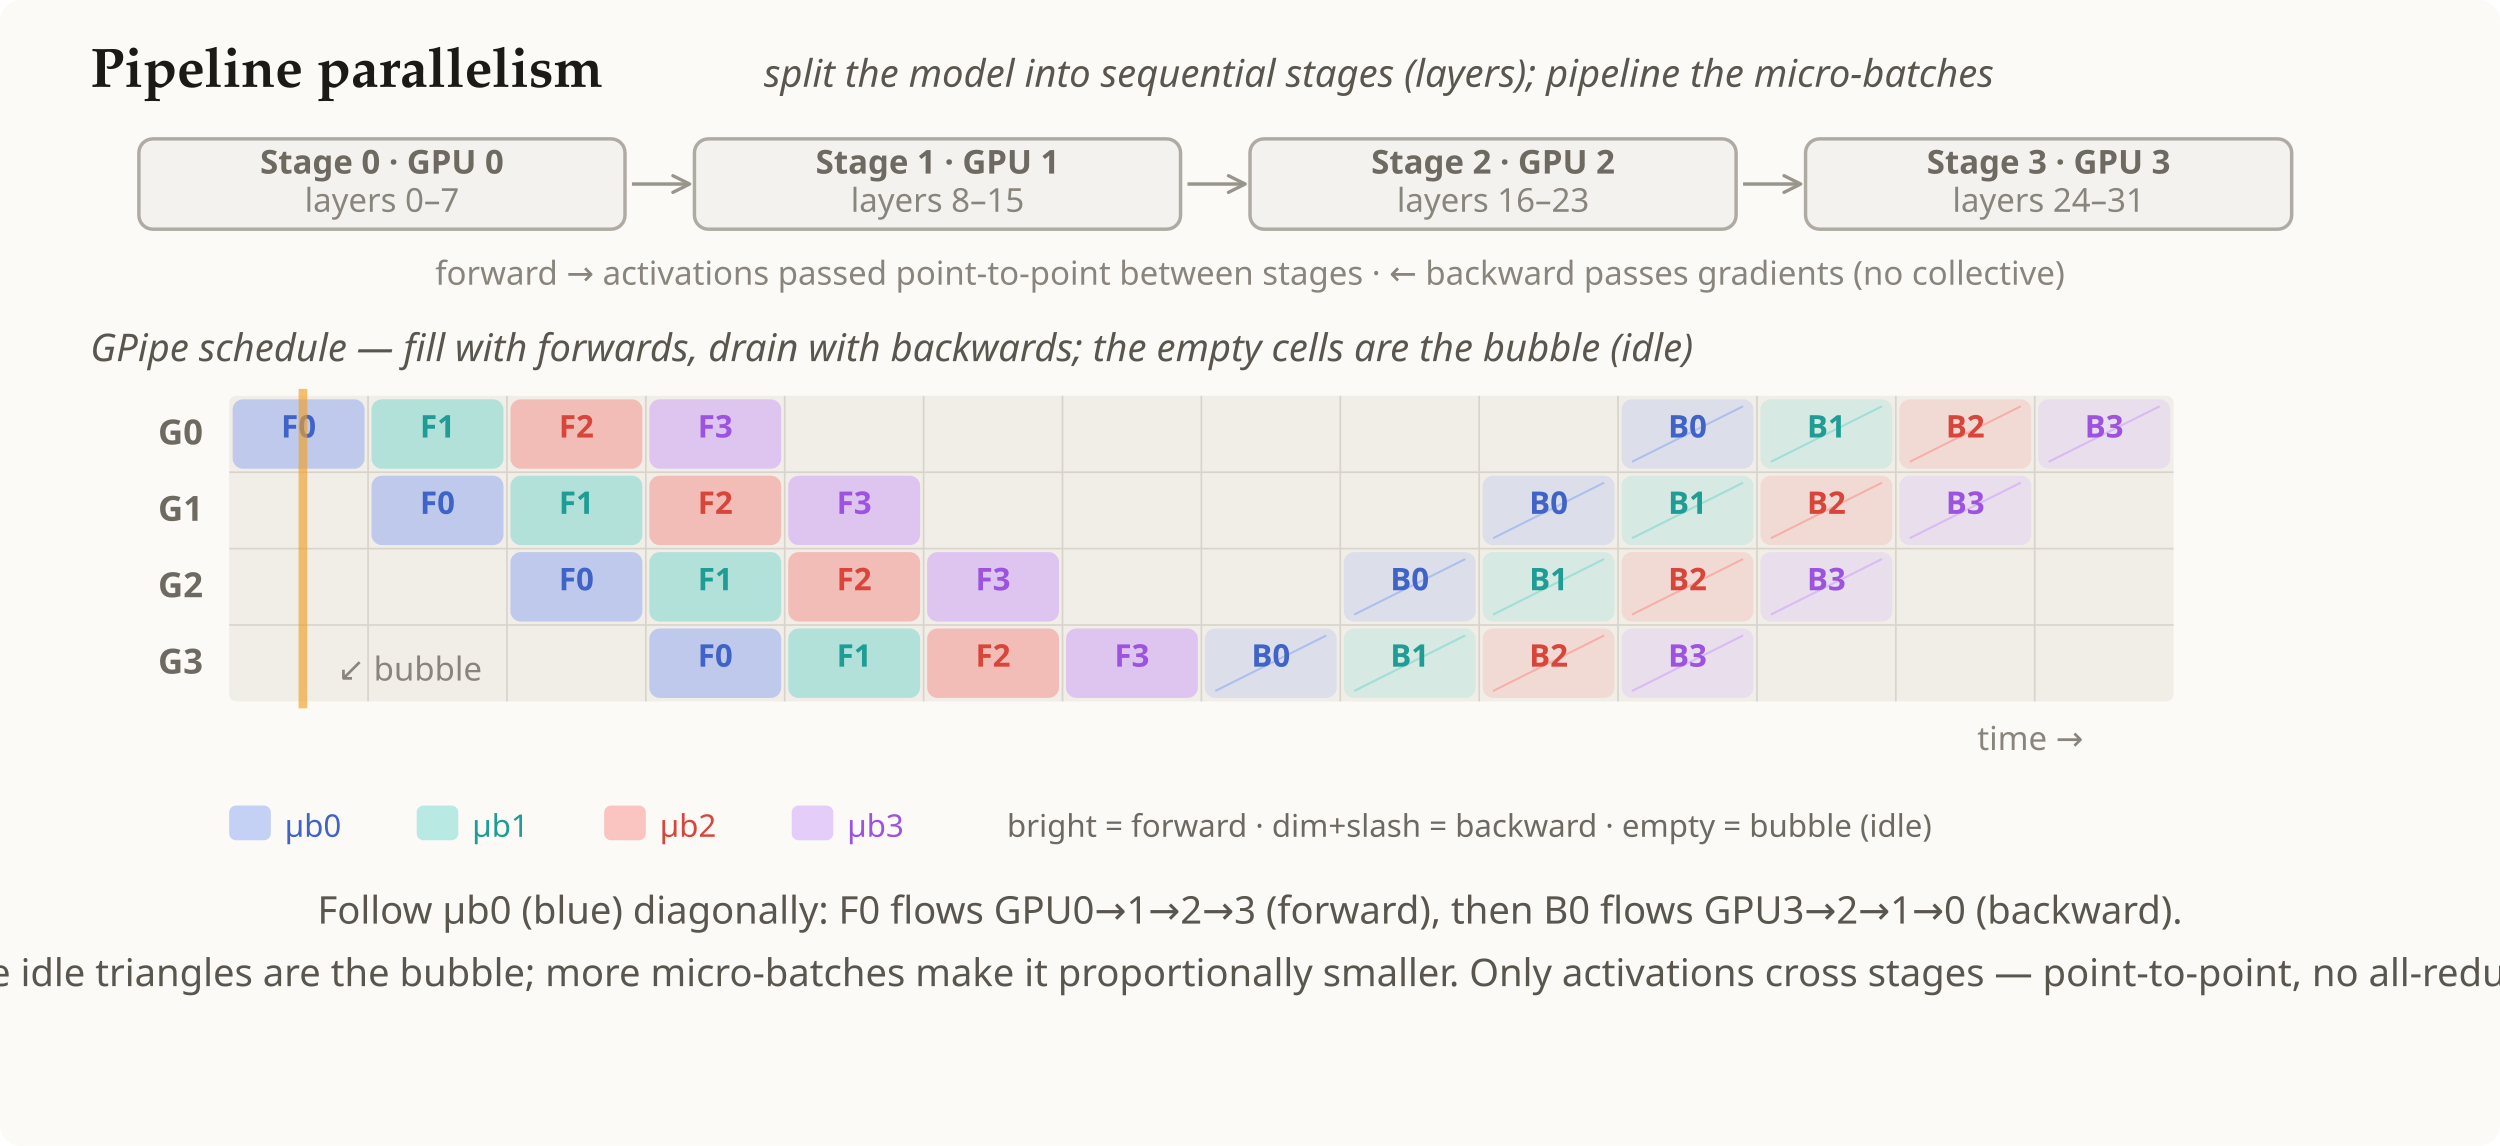
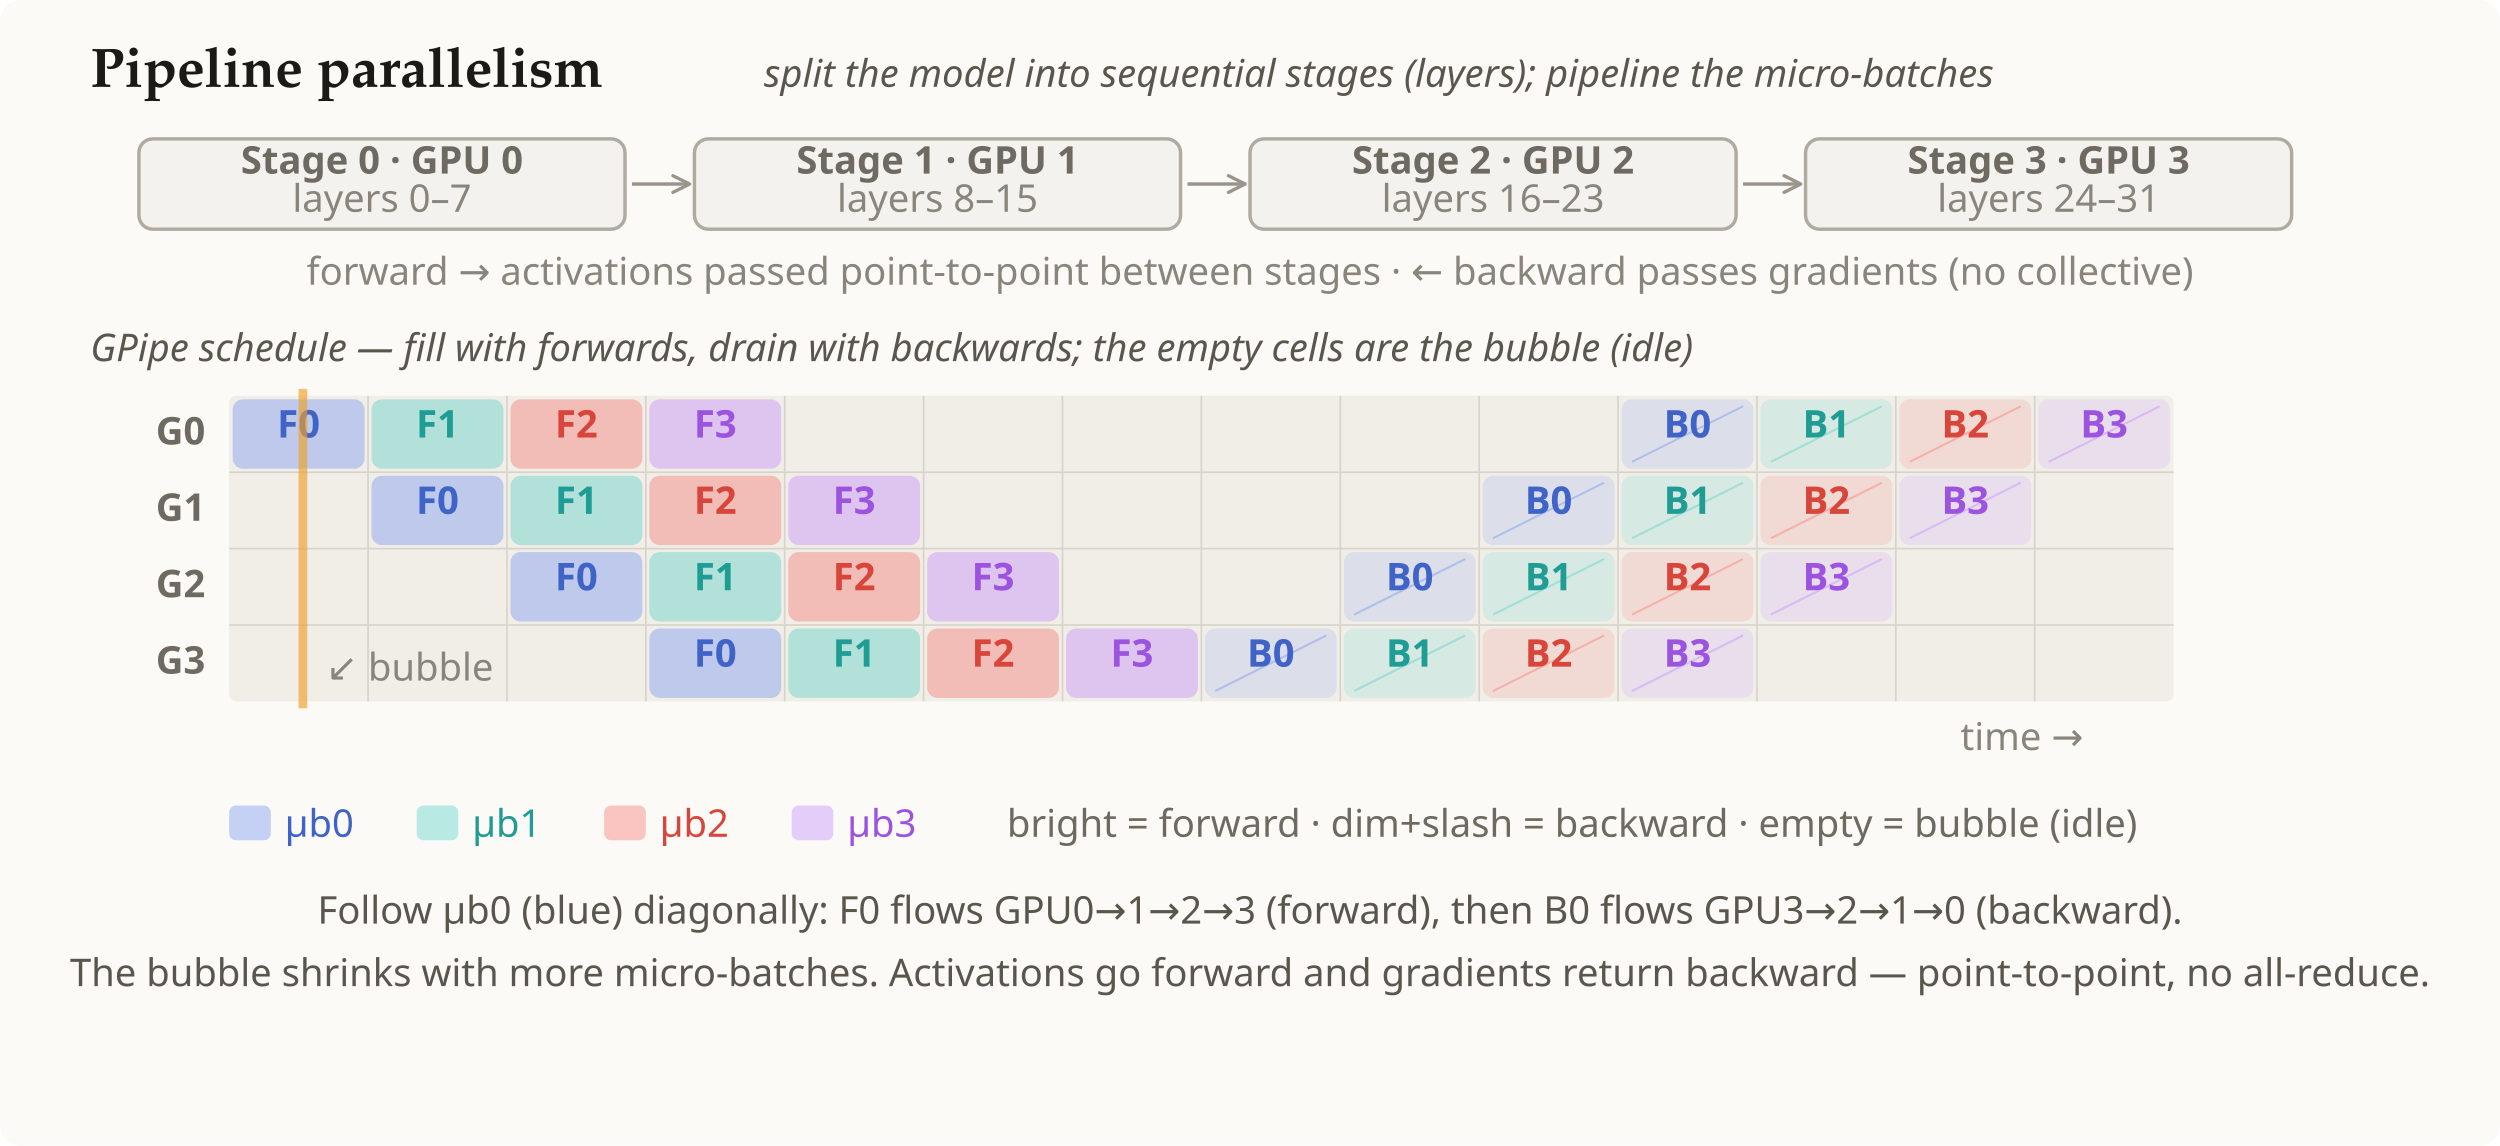
- <svg xmlns="http://www.w3.org/2000/svg" viewBox="0 0 720 330" width="720" height="330" font-family="'Iowan Old Style',Palatino,Georgia,serif">
+ <svg xmlns="http://www.w3.org/2000/svg" viewBox="0 0 720 330" width="720" height="330" font-family="'Iowan Old Style',Palatino,Georgia,serif" role="img" aria-labelledby="title desc">
  <defs>
    <marker id="ah" viewBox="0 0 10 10" refX="8" refY="5" markerWidth="6" markerHeight="6" orient="auto-start-reverse">
      <path d="M1 1 L9 5 L1 9" fill="none" stroke="context-stroke" stroke-width="1.6" stroke-linecap="round" stroke-linejoin="round" />
    </marker>
    <style>
      .bg{fill:#FBFAF7}
      .title{fill:#1B1A17;font-size:16px;font-weight:600}
      .sub{fill:#5A564E;font-size:11px;font-style:italic;font-family:sans-serif}
-       .note{fill:#8A857C;font-size:9.5px;font-family:sans-serif}
+       .note{fill:#8A857C;font-size:11px;font-family:sans-serif}
      .stage{fill:#5A564E;fill-opacity:0.05;stroke:#B0ABA2;stroke-width:1}
-       .stt{fill:#6F6A61;font-size:9.5px;font-weight:600;font-family:sans-serif}
-       .rowlab{fill:#6F6A61;font-size:10px;font-weight:700;font-family:sans-serif}
+       .stt{fill:#6F6A61;font-size:11px;font-weight:600;font-family:sans-serif}
+       .rowlab{fill:#6F6A61;font-size:11px;font-weight:700;font-family:sans-serif}
      .gridbg{fill:#F1EEE8}
      .gl{stroke:#D8D4CC;stroke-width:0.5}
-       .cell{font-size:9px;font-weight:700;font-family:sans-serif}
-       .leg{font-size:9px;font-family:sans-serif}
+       .cell{font-size:11px;font-weight:700;font-family:sans-serif}
+       .leg{font-size:11px;font-family:sans-serif}
      .cap{fill:#5A564E;font-size:11px;font-family:sans-serif}
    </style>
  </defs>
  <rect class="bg" x="0" y="0" width="720" height="330" rx="6" />
  <text class="title" x="26" y="25">Pipeline parallelism</text>
  <text class="sub" x="220" y="25">split the model into sequential stages (layers); pipeline the micro-batches</text>
  <rect class="stage" x="40" y="40" width="140" height="26" rx="4" />
  <text class="stt" x="110" y="50" text-anchor="middle">Stage 0 · GPU 0</text>
  <text class="note" x="110" y="61" text-anchor="middle">layers 0–7</text>
  <rect class="stage" x="200" y="40" width="140" height="26" rx="4" />
  <text class="stt" x="270" y="50" text-anchor="middle">Stage 1 · GPU 1</text>
  <text class="note" x="270" y="61" text-anchor="middle">layers 8–15</text>
  <rect class="stage" x="360" y="40" width="140" height="26" rx="4" />
  <text class="stt" x="430" y="50" text-anchor="middle">Stage 2 · GPU 2</text>
  <text class="note" x="430" y="61" text-anchor="middle">layers 16–23</text>
  <rect class="stage" x="520" y="40" width="140" height="26" rx="4" />
  <text class="stt" x="590" y="50" text-anchor="middle">Stage 3 · GPU 3</text>
  <text class="note" x="590" y="61" text-anchor="middle">layers 24–31</text>
  <path d="M182 53 L198 53" class="" fill="none" stroke="#9A958C" stroke-width="1" marker-end="url(#ah)" />
  <path d="M342 53 L358 53" fill="none" stroke="#9A958C" stroke-width="1" marker-end="url(#ah)" />
  <path d="M502 53 L518 53" fill="none" stroke="#9A958C" stroke-width="1" marker-end="url(#ah)" />
  <text class="note" x="360" y="82" text-anchor="middle">forward → activations passed point-to-point between stages  ·  ← backward passes gradients (no collective)</text>
  <text class="sub" x="26" y="104" fill="#C8860A">GPipe schedule — fill with forwards, drain with backwards; the empty cells are the bubble (idle)</text>
  <rect class="gridbg" x="66" y="114" width="560" height="88" rx="2" />
  <line class="gl" x1="106" y1="114" x2="106" y2="202" />
  <line class="gl" x1="146" y1="114" x2="146" y2="202" />
  <line class="gl" x1="186" y1="114" x2="186" y2="202" />
  <line class="gl" x1="226" y1="114" x2="226" y2="202" />
  <line class="gl" x1="266" y1="114" x2="266" y2="202" />
  <line class="gl" x1="306" y1="114" x2="306" y2="202" />
  <line class="gl" x1="346" y1="114" x2="346" y2="202" />
  <line class="gl" x1="386" y1="114" x2="386" y2="202" />
  <line class="gl" x1="426" y1="114" x2="426" y2="202" />
  <line class="gl" x1="466" y1="114" x2="466" y2="202" />
  <line class="gl" x1="506" y1="114" x2="506" y2="202" />
  <line class="gl" x1="546" y1="114" x2="546" y2="202" />
  <line class="gl" x1="586" y1="114" x2="586" y2="202" />
  <line class="gl" x1="66" y1="136" x2="626" y2="136" />
  <line class="gl" x1="66" y1="158" x2="626" y2="158" />
  <line class="gl" x1="66" y1="180" x2="626" y2="180" />
  <text class="rowlab" x="52" y="128" text-anchor="middle">G0</text>
  <text class="rowlab" x="52" y="150" text-anchor="middle">G1</text>
  <text class="rowlab" x="52" y="172" text-anchor="middle">G2</text>
  <text class="rowlab" x="52" y="194" text-anchor="middle">G3</text>
  <rect x="67" y="115" width="38" height="20" rx="3" fill="#6C8EEF" fill-opacity="0.38" />
  <text class="cell" x="86" y="126" text-anchor="middle" fill="#3F63C6">F0</text>
  <rect x="107" y="115" width="38" height="20" rx="3" fill="#4ECDC4" fill-opacity="0.38" />
  <text class="cell" x="126" y="126" text-anchor="middle" fill="#1F9C93">F1</text>
  <rect x="147" y="115" width="38" height="20" rx="3" fill="#F97068" fill-opacity="0.38" />
  <text class="cell" x="166" y="126" text-anchor="middle" fill="#D8453B">F2</text>
  <rect x="187" y="115" width="38" height="20" rx="3" fill="#C084FC" fill-opacity="0.38" />
  <text class="cell" x="206" y="126" text-anchor="middle" fill="#9B53E0">F3</text>
  <rect x="467" y="115" width="38" height="20" rx="3" fill="#6C8EEF" fill-opacity="0.16" />
  <line x1="470" y1="133" x2="502" y2="117" stroke="#6C8EEF" stroke-width="0.6" opacity="0.4" />
  <text class="cell" x="486" y="126" text-anchor="middle" fill="#3F63C6">B0</text>
  <rect x="507" y="115" width="38" height="20" rx="3" fill="#4ECDC4" fill-opacity="0.16" />
  <line x1="510" y1="133" x2="542" y2="117" stroke="#4ECDC4" stroke-width="0.6" opacity="0.4" />
  <text class="cell" x="526" y="126" text-anchor="middle" fill="#1F9C93">B1</text>
  <rect x="547" y="115" width="38" height="20" rx="3" fill="#F97068" fill-opacity="0.16" />
  <line x1="550" y1="133" x2="582" y2="117" stroke="#F97068" stroke-width="0.6" opacity="0.4" />
  <text class="cell" x="566" y="126" text-anchor="middle" fill="#D8453B">B2</text>
  <rect x="587" y="115" width="38" height="20" rx="3" fill="#C084FC" fill-opacity="0.16" />
  <line x1="590" y1="133" x2="622" y2="117" stroke="#C084FC" stroke-width="0.6" opacity="0.4" />
  <text class="cell" x="606" y="126" text-anchor="middle" fill="#9B53E0">B3</text>
  <rect x="107" y="137" width="38" height="20" rx="3" fill="#6C8EEF" fill-opacity="0.38" />
  <text class="cell" x="126" y="148" text-anchor="middle" fill="#3F63C6">F0</text>
  <rect x="147" y="137" width="38" height="20" rx="3" fill="#4ECDC4" fill-opacity="0.38" />
  <text class="cell" x="166" y="148" text-anchor="middle" fill="#1F9C93">F1</text>
  <rect x="187" y="137" width="38" height="20" rx="3" fill="#F97068" fill-opacity="0.38" />
  <text class="cell" x="206" y="148" text-anchor="middle" fill="#D8453B">F2</text>
  <rect x="227" y="137" width="38" height="20" rx="3" fill="#C084FC" fill-opacity="0.38" />
  <text class="cell" x="246" y="148" text-anchor="middle" fill="#9B53E0">F3</text>
  <rect x="427" y="137" width="38" height="20" rx="3" fill="#6C8EEF" fill-opacity="0.16" />
  <line x1="430" y1="155" x2="462" y2="139" stroke="#6C8EEF" stroke-width="0.6" opacity="0.4" />
  <text class="cell" x="446" y="148" text-anchor="middle" fill="#3F63C6">B0</text>
  <rect x="467" y="137" width="38" height="20" rx="3" fill="#4ECDC4" fill-opacity="0.16" />
  <line x1="470" y1="155" x2="502" y2="139" stroke="#4ECDC4" stroke-width="0.6" opacity="0.4" />
  <text class="cell" x="486" y="148" text-anchor="middle" fill="#1F9C93">B1</text>
  <rect x="507" y="137" width="38" height="20" rx="3" fill="#F97068" fill-opacity="0.16" />
  <line x1="510" y1="155" x2="542" y2="139" stroke="#F97068" stroke-width="0.6" opacity="0.4" />
  <text class="cell" x="526" y="148" text-anchor="middle" fill="#D8453B">B2</text>
  <rect x="547" y="137" width="38" height="20" rx="3" fill="#C084FC" fill-opacity="0.16" />
  <line x1="550" y1="155" x2="582" y2="139" stroke="#C084FC" stroke-width="0.6" opacity="0.4" />
  <text class="cell" x="566" y="148" text-anchor="middle" fill="#9B53E0">B3</text>
  <rect x="147" y="159" width="38" height="20" rx="3" fill="#6C8EEF" fill-opacity="0.38" />
  <text class="cell" x="166" y="170" text-anchor="middle" fill="#3F63C6">F0</text>
  <rect x="187" y="159" width="38" height="20" rx="3" fill="#4ECDC4" fill-opacity="0.38" />
  <text class="cell" x="206" y="170" text-anchor="middle" fill="#1F9C93">F1</text>
  <rect x="227" y="159" width="38" height="20" rx="3" fill="#F97068" fill-opacity="0.38" />
  <text class="cell" x="246" y="170" text-anchor="middle" fill="#D8453B">F2</text>
  <rect x="267" y="159" width="38" height="20" rx="3" fill="#C084FC" fill-opacity="0.38" />
  <text class="cell" x="286" y="170" text-anchor="middle" fill="#9B53E0">F3</text>
  <rect x="387" y="159" width="38" height="20" rx="3" fill="#6C8EEF" fill-opacity="0.16" />
  <line x1="390" y1="177" x2="422" y2="161" stroke="#6C8EEF" stroke-width="0.6" opacity="0.4" />
  <text class="cell" x="406" y="170" text-anchor="middle" fill="#3F63C6">B0</text>
  <rect x="427" y="159" width="38" height="20" rx="3" fill="#4ECDC4" fill-opacity="0.16" />
  <line x1="430" y1="177" x2="462" y2="161" stroke="#4ECDC4" stroke-width="0.6" opacity="0.4" />
  <text class="cell" x="446" y="170" text-anchor="middle" fill="#1F9C93">B1</text>
  <rect x="467" y="159" width="38" height="20" rx="3" fill="#F97068" fill-opacity="0.16" />
  <line x1="470" y1="177" x2="502" y2="161" stroke="#F97068" stroke-width="0.6" opacity="0.4" />
  <text class="cell" x="486" y="170" text-anchor="middle" fill="#D8453B">B2</text>
  <rect x="507" y="159" width="38" height="20" rx="3" fill="#C084FC" fill-opacity="0.16" />
  <line x1="510" y1="177" x2="542" y2="161" stroke="#C084FC" stroke-width="0.6" opacity="0.4" />
  <text class="cell" x="526" y="170" text-anchor="middle" fill="#9B53E0">B3</text>
  <rect x="187" y="181" width="38" height="20" rx="3" fill="#6C8EEF" fill-opacity="0.38" />
  <text class="cell" x="206" y="192" text-anchor="middle" fill="#3F63C6">F0</text>
  <rect x="227" y="181" width="38" height="20" rx="3" fill="#4ECDC4" fill-opacity="0.38" />
  <text class="cell" x="246" y="192" text-anchor="middle" fill="#1F9C93">F1</text>
  <rect x="267" y="181" width="38" height="20" rx="3" fill="#F97068" fill-opacity="0.38" />
  <text class="cell" x="286" y="192" text-anchor="middle" fill="#D8453B">F2</text>
  <rect x="307" y="181" width="38" height="20" rx="3" fill="#C084FC" fill-opacity="0.38" />
  <text class="cell" x="326" y="192" text-anchor="middle" fill="#9B53E0">F3</text>
  <rect x="347" y="181" width="38" height="20" rx="3" fill="#6C8EEF" fill-opacity="0.16" />
  <line x1="350" y1="199" x2="382" y2="183" stroke="#6C8EEF" stroke-width="0.6" opacity="0.4" />
  <text class="cell" x="366" y="192" text-anchor="middle" fill="#3F63C6">B0</text>
  <rect x="387" y="181" width="38" height="20" rx="3" fill="#4ECDC4" fill-opacity="0.16" />
  <line x1="390" y1="199" x2="422" y2="183" stroke="#4ECDC4" stroke-width="0.6" opacity="0.4" />
  <text class="cell" x="406" y="192" text-anchor="middle" fill="#1F9C93">B1</text>
  <rect x="427" y="181" width="38" height="20" rx="3" fill="#F97068" fill-opacity="0.16" />
  <line x1="430" y1="199" x2="462" y2="183" stroke="#F97068" stroke-width="0.6" opacity="0.4" />
  <text class="cell" x="446" y="192" text-anchor="middle" fill="#D8453B">B2</text>
  <rect x="467" y="181" width="38" height="20" rx="3" fill="#C084FC" fill-opacity="0.16" />
  <line x1="470" y1="199" x2="502" y2="183" stroke="#C084FC" stroke-width="0.6" opacity="0.4" />
  <text class="cell" x="486" y="192" text-anchor="middle" fill="#9B53E0">B3</text>
  <rect x="86" y="112" width="2.5" height="92" fill="#EF9F27" opacity="0.65">
    <animate attributeName="x" calcMode="discrete" dur="7s" repeatCount="indefinite" values="86;126;166;206;246;286;326;366;406;446;486;526;566;606" />
  </rect>
  <text class="note" x="600" y="216" text-anchor="end">time →</text>
  <text class="note" x="118" y="196" text-anchor="middle" fill="#B0805A">↙ bubble</text>
  <rect x="66" y="232" width="12" height="10" rx="2" fill="#6C8EEF" fill-opacity="0.38" />
  <text class="leg" x="82" y="241" fill="#3F63C6">µb0</text>
  <rect x="120" y="232" width="12" height="10" rx="2" fill="#4ECDC4" fill-opacity="0.38" />
  <text class="leg" x="136" y="241" fill="#1F9C93">µb1</text>
  <rect x="174" y="232" width="12" height="10" rx="2" fill="#F97068" fill-opacity="0.38" />
  <text class="leg" x="190" y="241" fill="#D8453B">µb2</text>
  <rect x="228" y="232" width="12" height="10" rx="2" fill="#C084FC" fill-opacity="0.38" />
  <text class="leg" x="244" y="241" fill="#9B53E0">µb3</text>
  <text class="leg" x="290" y="241" fill="#6F6A61">bright = forward · dim+slash = backward · empty = bubble (idle)</text>
  <text class="cap" x="360" y="266" text-anchor="middle">Follow µb0 (blue) diagonally: F0 flows GPU0→1→2→3 (forward), then B0 flows GPU3→2→1→0 (backward).</text>
-   <text class="cap" x="360" y="284" text-anchor="middle">The idle triangles are the bubble; more micro-batches make it proportionally smaller. Only activations cross stages — point-to-point, no all-reduce.</text>
+   <text class="cap" x="360" y="284" text-anchor="middle">The bubble shrinks with more micro-batches. Activations go forward and gradients return backward — point-to-point, no all-reduce.</text>
</svg>
